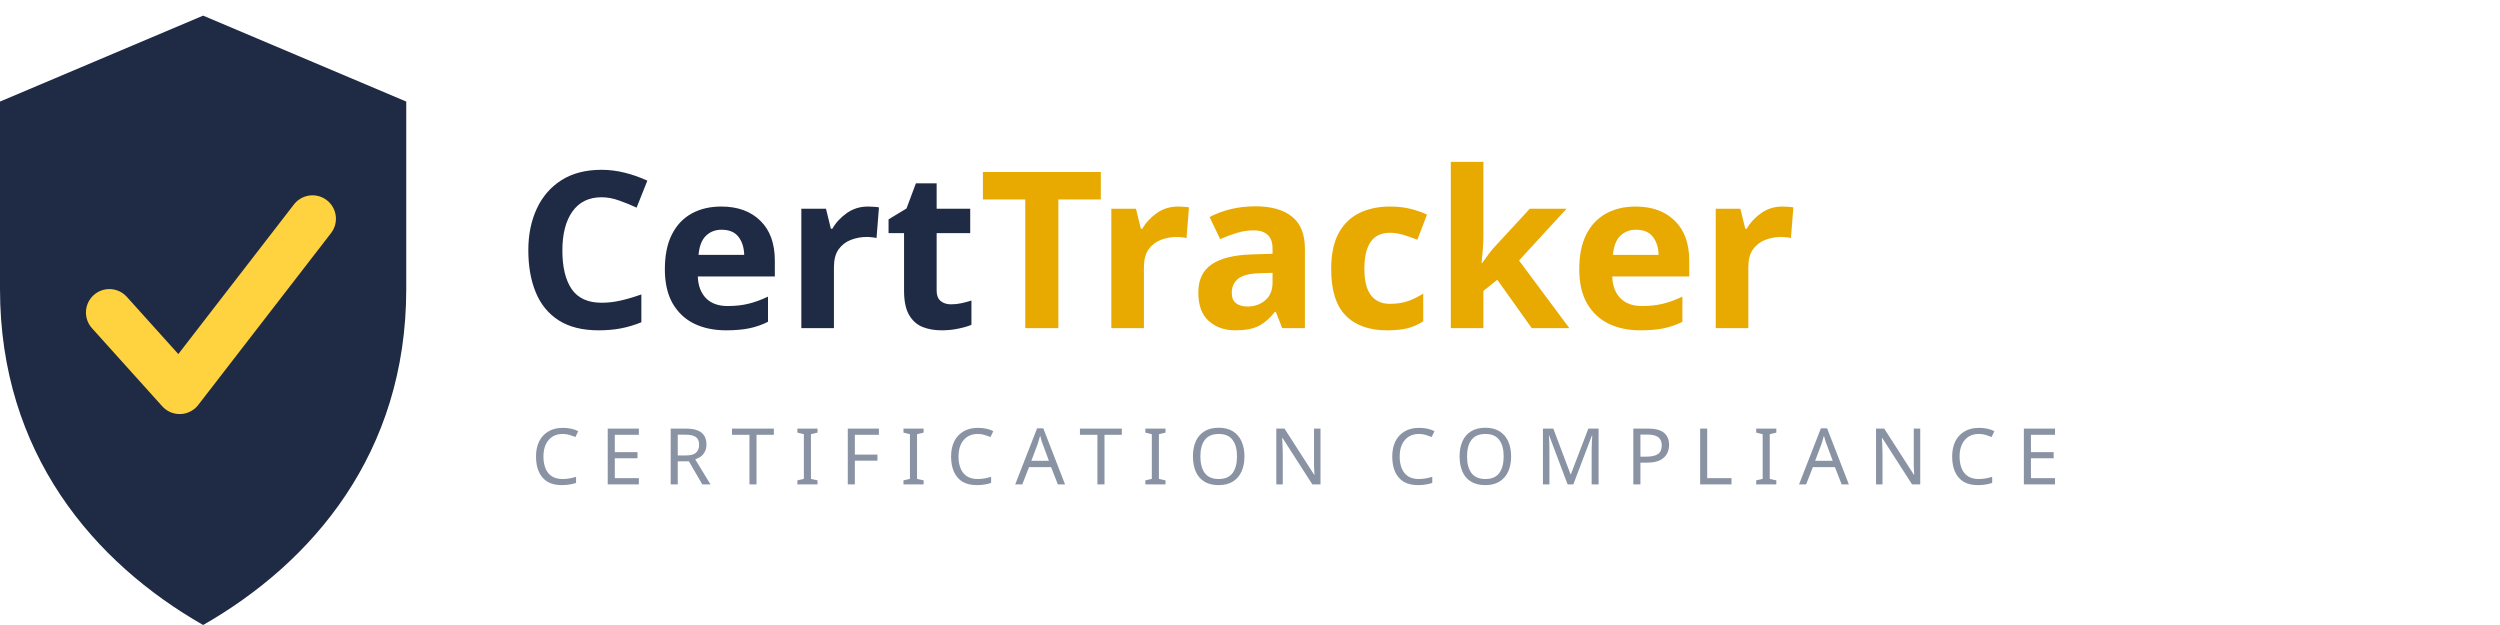
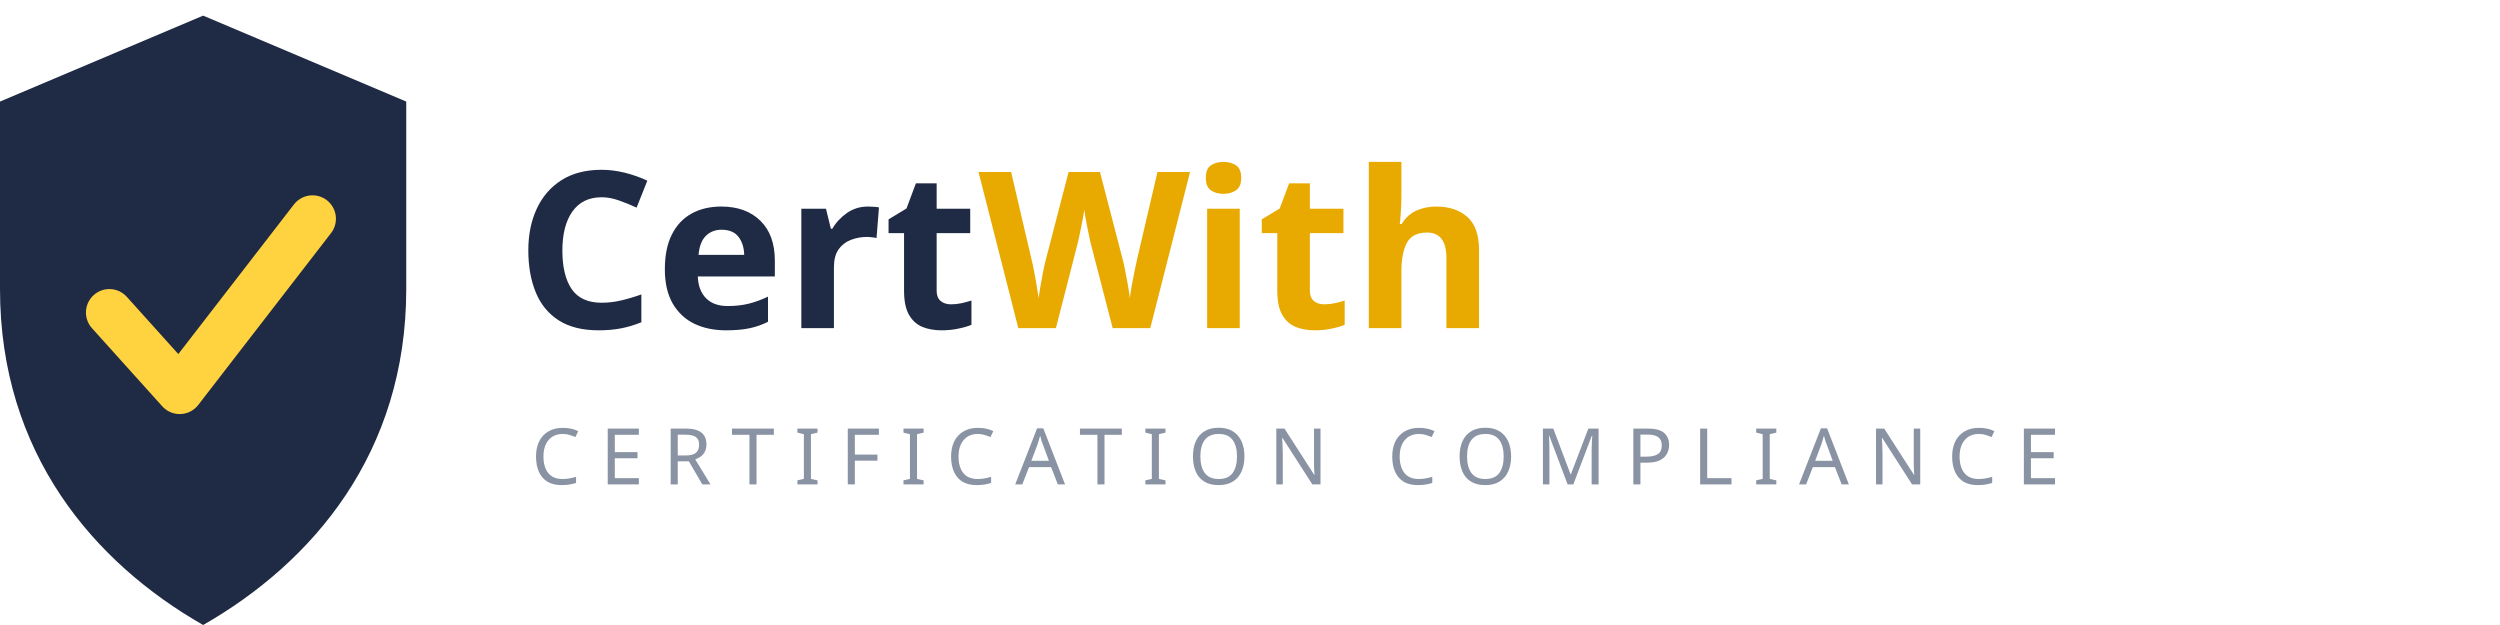
- <svg xmlns="http://www.w3.org/2000/svg" width="320" height="80" viewBox="0 0 320 80" fill="none" role="img" aria-label="CertTracker - Certification Compliance">
+ <svg xmlns="http://www.w3.org/2000/svg" width="320" height="80" viewBox="0 0 320 80" fill="none" role="img" aria-label="CertWith - Certification Compliance">
  <g transform="translate(0,2)">
    <path d="M26 0 L52 11 L52 35 C52 56 40 70 26 78 C12 70 0 56 0 35 L0 11 Z" fill="#1f2a44" />
    <path d="M14 38 L23 48 L40 26" stroke="#FFD23F" stroke-width="6" fill="none" stroke-linecap="round" stroke-linejoin="round" />
  </g>
-   <text x="66" y="42" font-family="'Plus Jakarta Sans', system-ui, sans-serif" font-weight="800" font-size="28" fill="#1f2a44">Cert<tspan fill="#e8a900">Tracker</tspan>
+   <text x="66" y="42" font-family="'Plus Jakarta Sans', system-ui, sans-serif" font-weight="800" font-size="28" fill="#1f2a44">Cert<tspan fill="#e8a900">With</tspan>
  </text>
  <text x="68" y="62" font-family="system-ui, sans-serif" font-size="10" letter-spacing="2.5" fill="#8a93a3">CERTIFICATION COMPLIANCE</text>
</svg>
